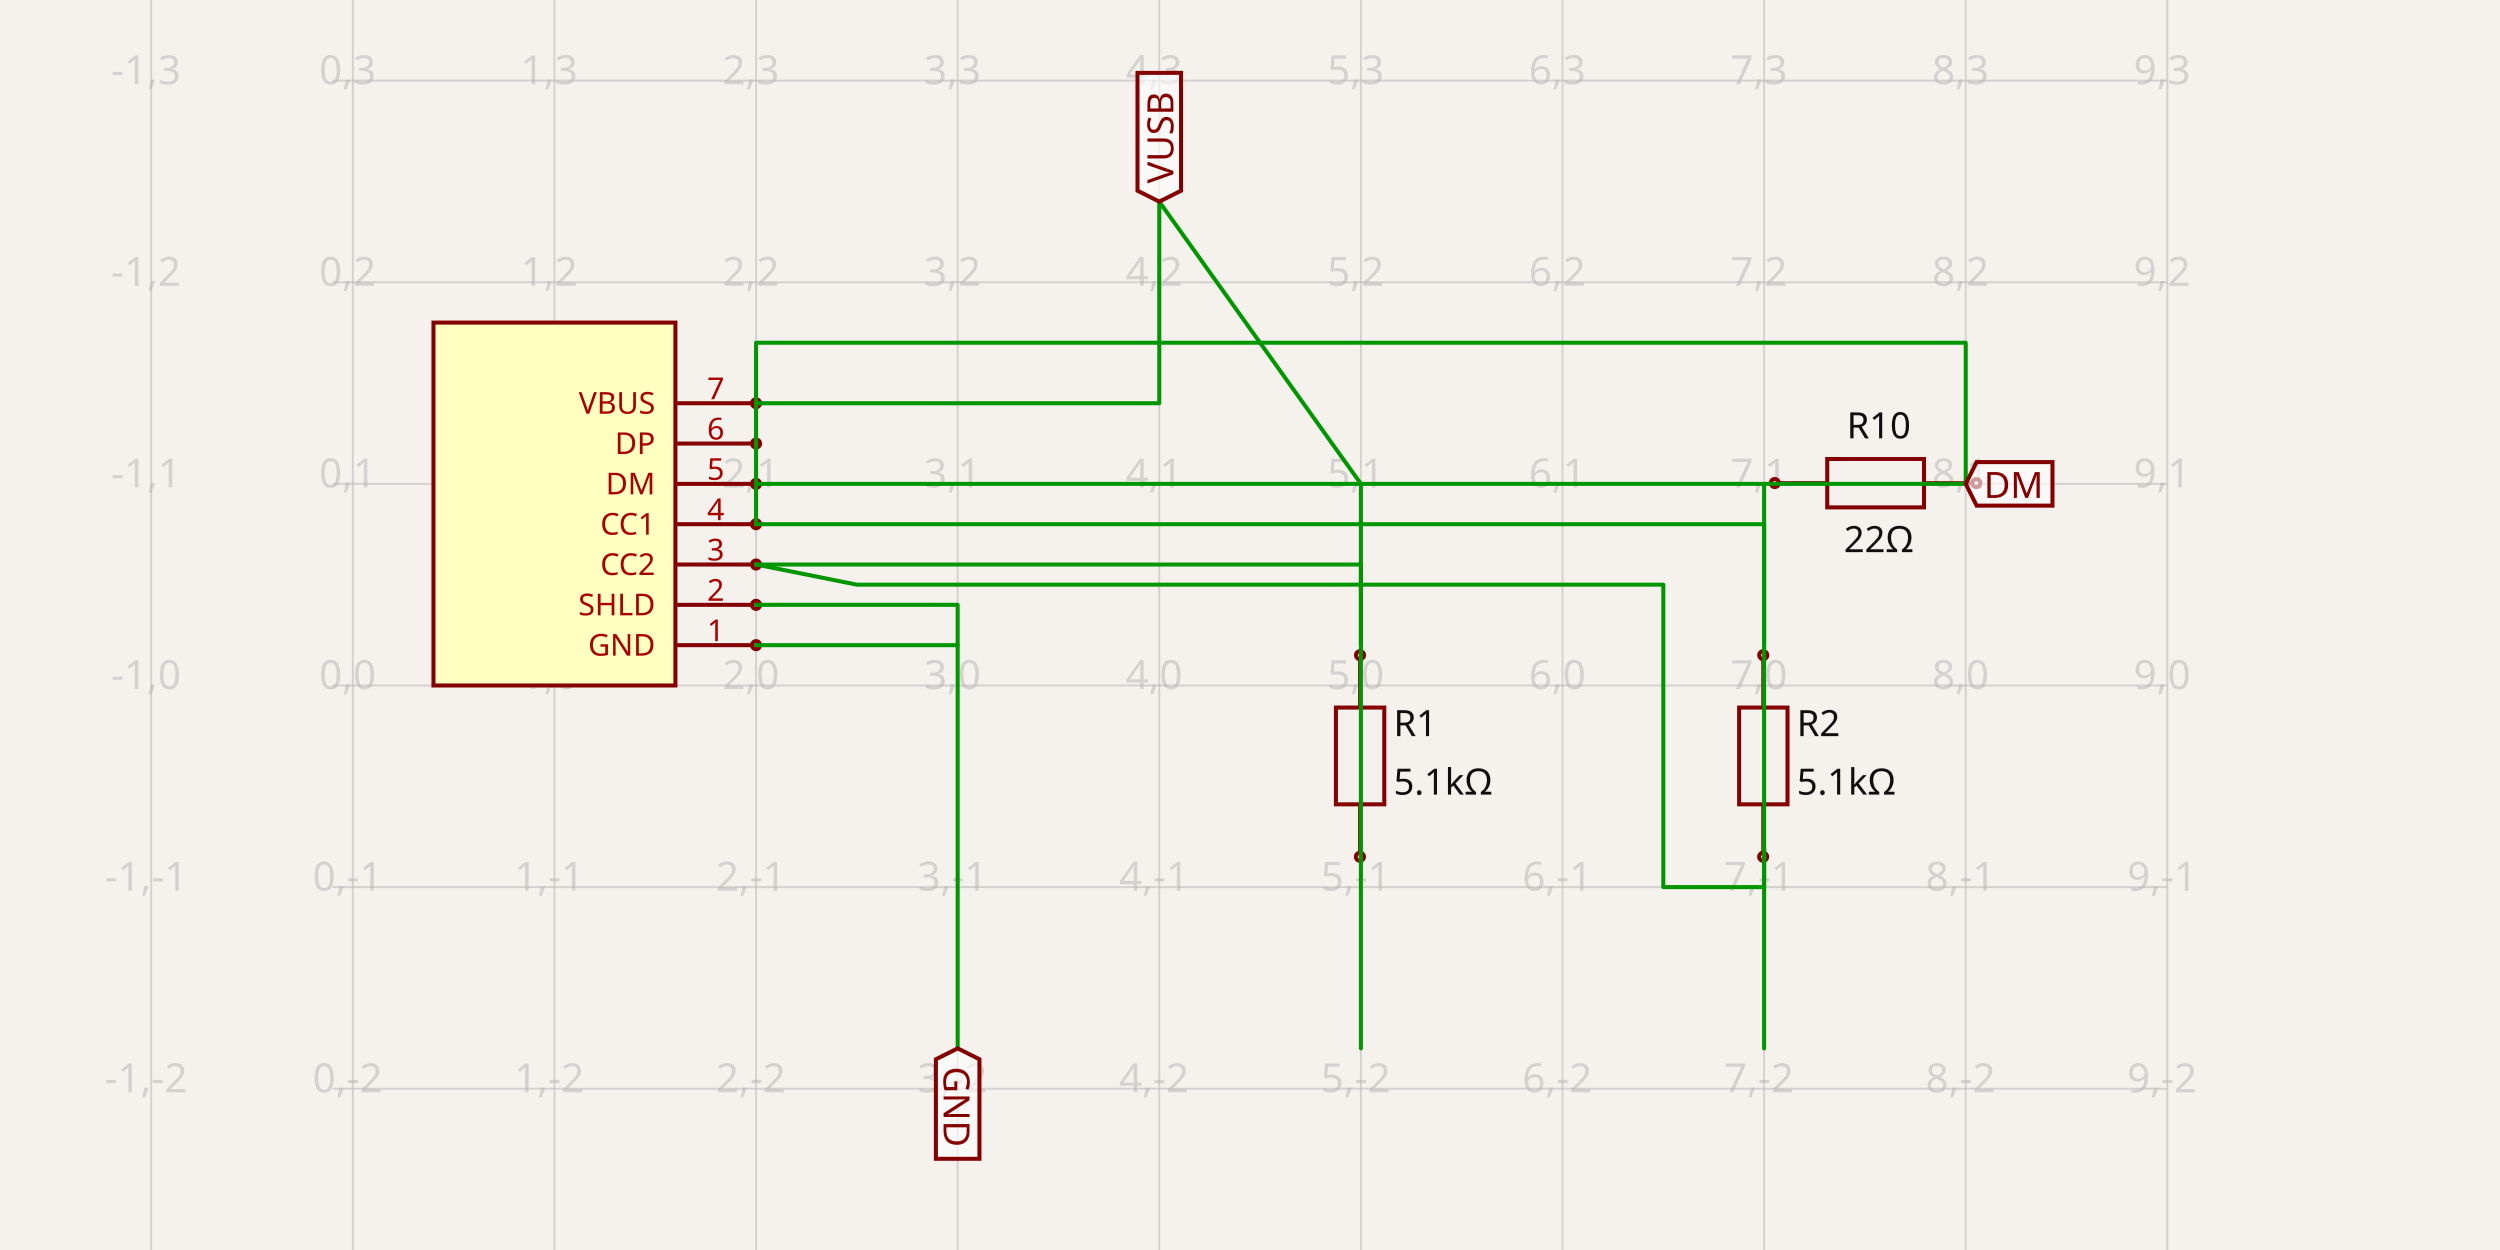
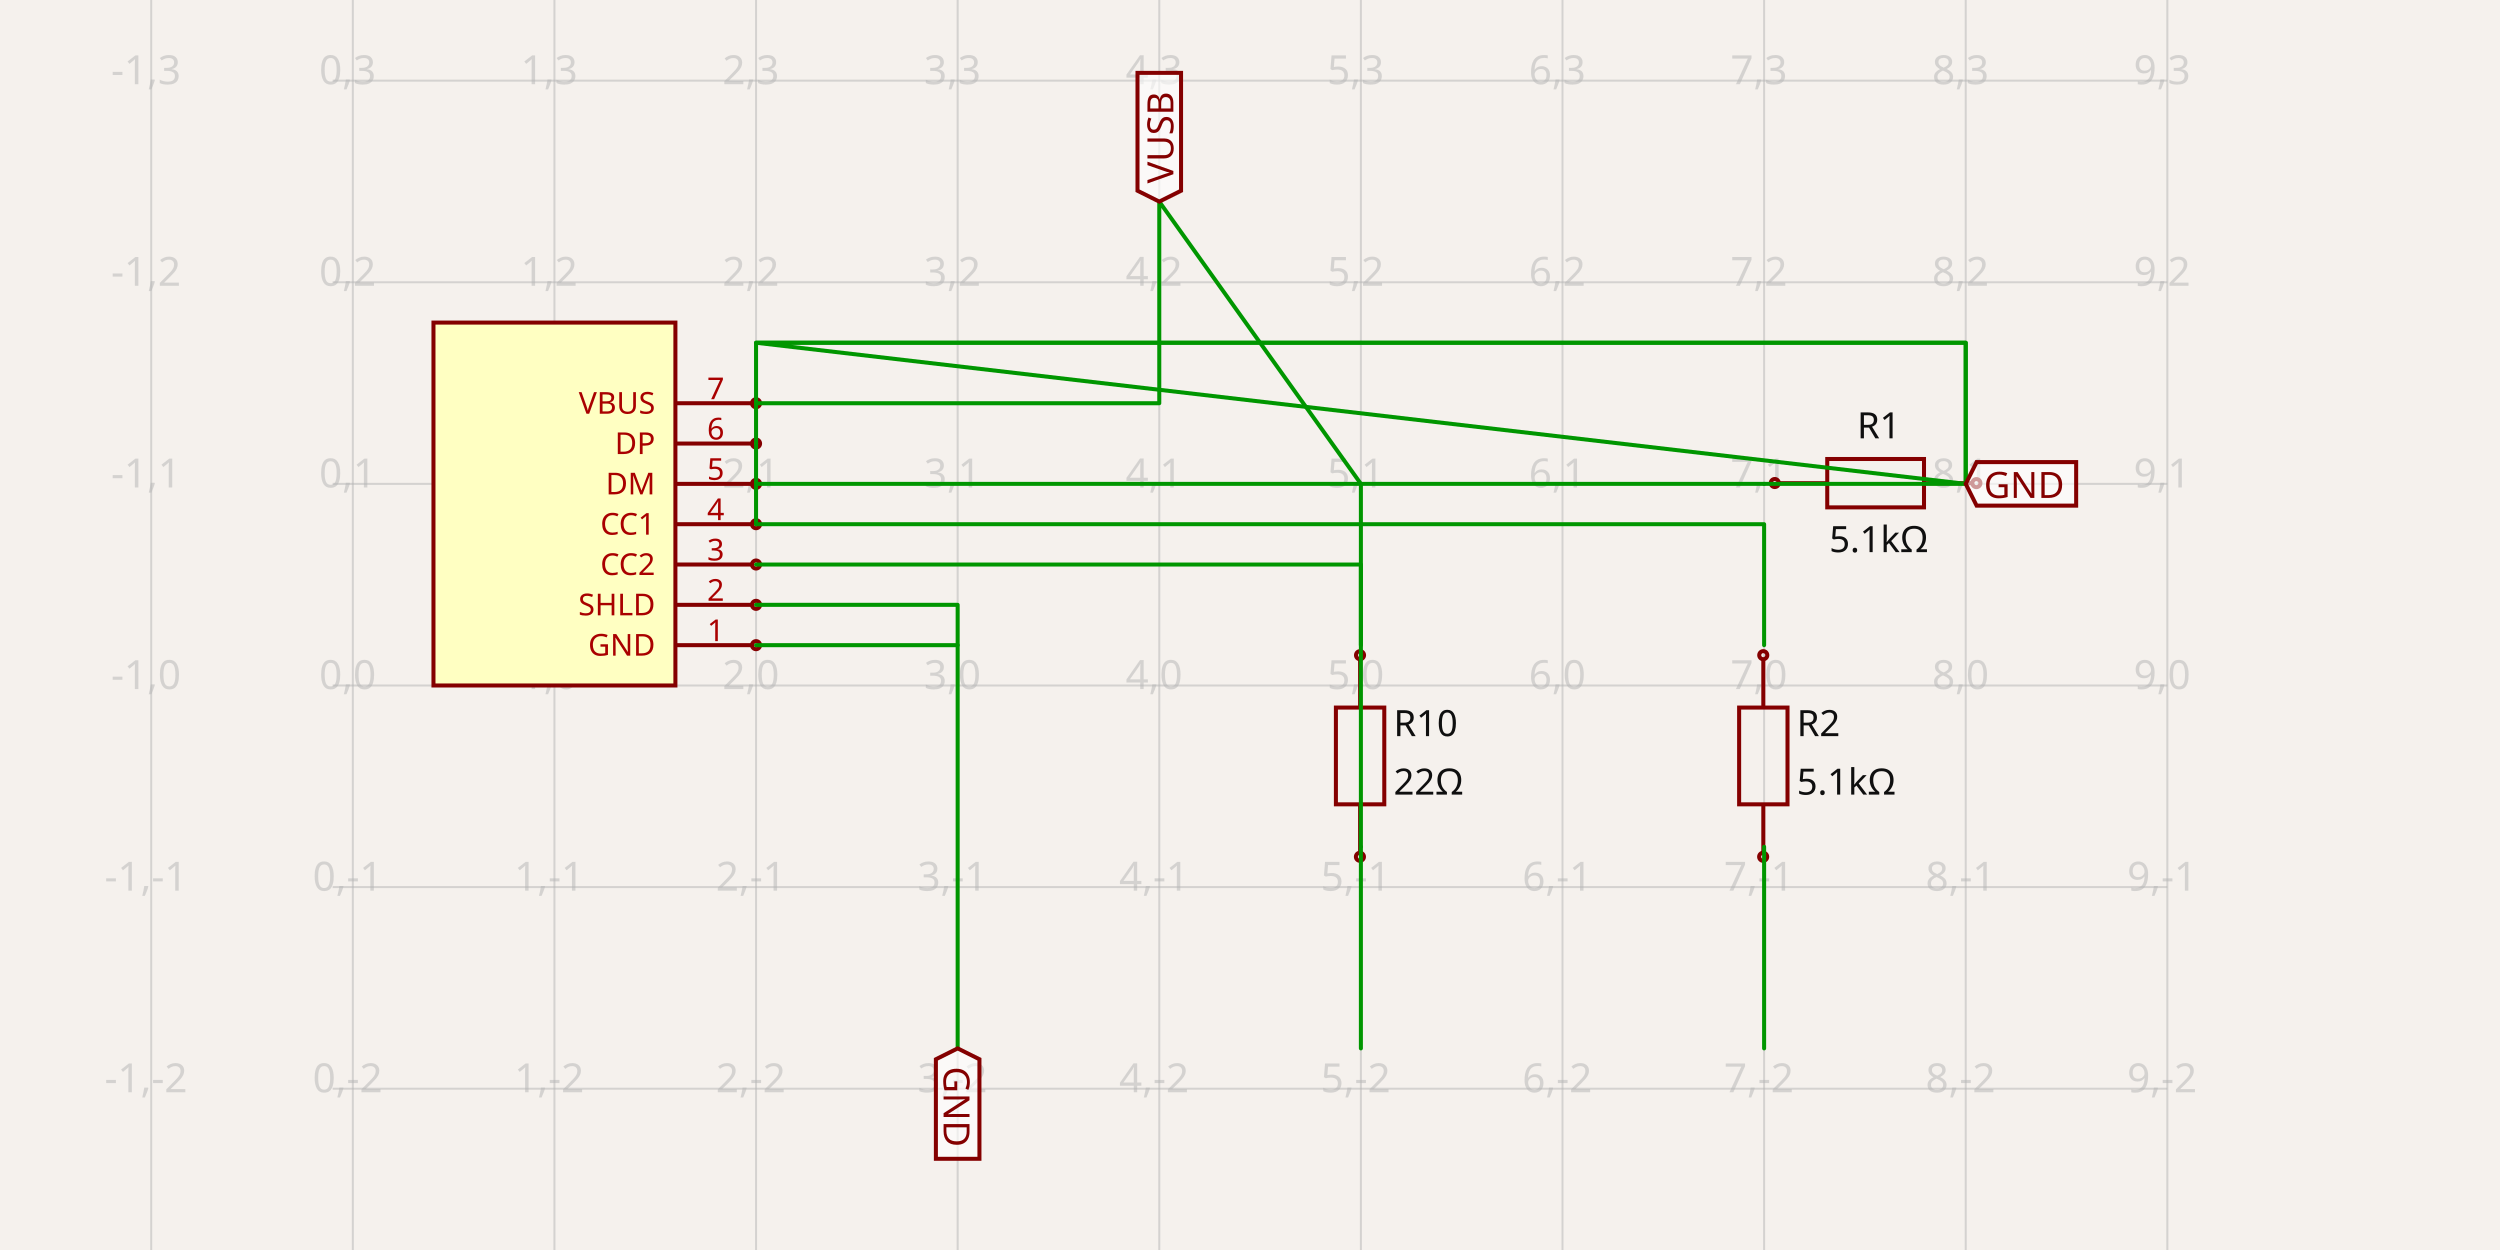
<svg xmlns="http://www.w3.org/2000/svg" width="1200" height="600" style="background-color: rgb(245, 241, 237)" data-real-to-screen-transform="matrix(96.7741935484,0,0,-96.7741935484,169.3548387097,329.0322580645)">
  <style>
              .boundary { fill: rgb(245, 241, 237); }
              .schematic-boundary { fill: none; stroke: #fff; }
              .component { fill: none; stroke: rgb(132, 0, 0); }
              .chip { fill: rgb(255, 255, 194); stroke: rgb(132, 0, 0); }
              .component-pin { fill: none; stroke: rgb(132, 0, 0); }
              .trace:hover {
                filter: invert(1);
              }
              .trace:hover .trace-crossing-outline {
                opacity: 0;
              }
              .text { font-family: sans-serif; fill: rgb(0, 150, 0); }
              .pin-number { fill: rgb(169, 0, 0); }
              .port-label { fill: rgb(0, 100, 100); }
              .component-name { fill: rgb(0, 100, 100); }
            </style>
  <rect class="boundary" x="0" y="0" width="1200" height="600" />
  <g class="grid">
    <line x1="72.581" y1="600" x2="72.581" y2="-6.002665031701326e-11" stroke="rgb(181, 181, 181)" stroke-width="0.968" stroke-opacity="0.5" />
    <line x1="169.355" y1="600" x2="169.355" y2="-6.002665031701326e-11" stroke="rgb(181, 181, 181)" stroke-width="0.968" stroke-opacity="0.5" />
    <line x1="266.129" y1="600" x2="266.129" y2="-6.002665031701326e-11" stroke="rgb(181, 181, 181)" stroke-width="0.968" stroke-opacity="0.5" />
    <line x1="362.903" y1="600" x2="362.903" y2="-6.002665031701326e-11" stroke="rgb(181, 181, 181)" stroke-width="0.968" stroke-opacity="0.5" />
    <line x1="459.677" y1="600" x2="459.677" y2="-6.002665031701326e-11" stroke="rgb(181, 181, 181)" stroke-width="0.968" stroke-opacity="0.5" />
    <line x1="556.452" y1="600" x2="556.452" y2="-6.002665031701326e-11" stroke="rgb(181, 181, 181)" stroke-width="0.968" stroke-opacity="0.5" />
    <line x1="653.226" y1="600" x2="653.226" y2="-6.002665031701326e-11" stroke="rgb(181, 181, 181)" stroke-width="0.968" stroke-opacity="0.5" />
    <line x1="750" y1="600" x2="750" y2="-6.002665031701326e-11" stroke="rgb(181, 181, 181)" stroke-width="0.968" stroke-opacity="0.5" />
    <line x1="846.774" y1="600" x2="846.774" y2="-6.002665031701326e-11" stroke="rgb(181, 181, 181)" stroke-width="0.968" stroke-opacity="0.5" />
    <line x1="943.548" y1="600" x2="943.548" y2="-6.002665031701326e-11" stroke="rgb(181, 181, 181)" stroke-width="0.968" stroke-opacity="0.5" />
    <line x1="1040.323" y1="600" x2="1040.323" y2="-6.002665031701326e-11" stroke="rgb(181, 181, 181)" stroke-width="0.968" stroke-opacity="0.5" />
    <line x1="159.677" y1="619.355" x2="1040.323" y2="619.355" stroke="rgb(181, 181, 181)" stroke-width="0.968" stroke-opacity="0.5" />
    <line x1="159.677" y1="522.581" x2="1040.323" y2="522.581" stroke="rgb(181, 181, 181)" stroke-width="0.968" stroke-opacity="0.5" />
    <line x1="159.677" y1="425.806" x2="1040.323" y2="425.806" stroke="rgb(181, 181, 181)" stroke-width="0.968" stroke-opacity="0.5" />
    <line x1="159.677" y1="329.032" x2="1040.323" y2="329.032" stroke="rgb(181, 181, 181)" stroke-width="0.968" stroke-opacity="0.5" />
    <line x1="159.677" y1="232.258" x2="1040.323" y2="232.258" stroke="rgb(181, 181, 181)" stroke-width="0.968" stroke-opacity="0.5" />
    <line x1="159.677" y1="135.484" x2="1040.323" y2="135.484" stroke="rgb(181, 181, 181)" stroke-width="0.968" stroke-opacity="0.5" />
    <line x1="159.677" y1="38.71" x2="1040.323" y2="38.71" stroke="rgb(181, 181, 181)" stroke-width="0.968" stroke-opacity="0.5" />
    <line x1="159.677" y1="-58.065" x2="1040.323" y2="-58.065" stroke="rgb(181, 181, 181)" stroke-width="0.968" stroke-opacity="0.5" />
    <text x="70.081" y="614.355" fill="rgb(181, 181, 181)" font-size="19.355" fill-opacity="0.5" text-anchor="middle" dominant-baseline="middle" font-family="sans-serif">-1,-3</text>
    <text x="70.081" y="517.581" fill="rgb(181, 181, 181)" font-size="19.355" fill-opacity="0.5" text-anchor="middle" dominant-baseline="middle" font-family="sans-serif">-1,-2</text>
    <text x="70.081" y="420.806" fill="rgb(181, 181, 181)" font-size="19.355" fill-opacity="0.5" text-anchor="middle" dominant-baseline="middle" font-family="sans-serif">-1,-1</text>
    <text x="70.081" y="324.032" fill="rgb(181, 181, 181)" font-size="19.355" fill-opacity="0.5" text-anchor="middle" dominant-baseline="middle" font-family="sans-serif">-1,0</text>
    <text x="70.081" y="227.258" fill="rgb(181, 181, 181)" font-size="19.355" fill-opacity="0.5" text-anchor="middle" dominant-baseline="middle" font-family="sans-serif">-1,1</text>
    <text x="70.081" y="130.484" fill="rgb(181, 181, 181)" font-size="19.355" fill-opacity="0.5" text-anchor="middle" dominant-baseline="middle" font-family="sans-serif">-1,2</text>
    <text x="70.081" y="33.71" fill="rgb(181, 181, 181)" font-size="19.355" fill-opacity="0.5" text-anchor="middle" dominant-baseline="middle" font-family="sans-serif">-1,3</text>
    <text x="70.081" y="-63.065" fill="rgb(181, 181, 181)" font-size="19.355" fill-opacity="0.5" text-anchor="middle" dominant-baseline="middle" font-family="sans-serif">-1,4</text>
    <text x="166.855" y="614.355" fill="rgb(181, 181, 181)" font-size="19.355" fill-opacity="0.5" text-anchor="middle" dominant-baseline="middle" font-family="sans-serif">0,-3</text>
    <text x="166.855" y="517.581" fill="rgb(181, 181, 181)" font-size="19.355" fill-opacity="0.5" text-anchor="middle" dominant-baseline="middle" font-family="sans-serif">0,-2</text>
    <text x="166.855" y="420.806" fill="rgb(181, 181, 181)" font-size="19.355" fill-opacity="0.5" text-anchor="middle" dominant-baseline="middle" font-family="sans-serif">0,-1</text>
    <text x="166.855" y="324.032" fill="rgb(181, 181, 181)" font-size="19.355" fill-opacity="0.5" text-anchor="middle" dominant-baseline="middle" font-family="sans-serif">0,0</text>
    <text x="166.855" y="227.258" fill="rgb(181, 181, 181)" font-size="19.355" fill-opacity="0.5" text-anchor="middle" dominant-baseline="middle" font-family="sans-serif">0,1</text>
    <text x="166.855" y="130.484" fill="rgb(181, 181, 181)" font-size="19.355" fill-opacity="0.5" text-anchor="middle" dominant-baseline="middle" font-family="sans-serif">0,2</text>
    <text x="166.855" y="33.71" fill="rgb(181, 181, 181)" font-size="19.355" fill-opacity="0.5" text-anchor="middle" dominant-baseline="middle" font-family="sans-serif">0,3</text>
    <text x="166.855" y="-63.065" fill="rgb(181, 181, 181)" font-size="19.355" fill-opacity="0.5" text-anchor="middle" dominant-baseline="middle" font-family="sans-serif">0,4</text>
    <text x="263.629" y="614.355" fill="rgb(181, 181, 181)" font-size="19.355" fill-opacity="0.5" text-anchor="middle" dominant-baseline="middle" font-family="sans-serif">1,-3</text>
    <text x="263.629" y="517.581" fill="rgb(181, 181, 181)" font-size="19.355" fill-opacity="0.5" text-anchor="middle" dominant-baseline="middle" font-family="sans-serif">1,-2</text>
    <text x="263.629" y="420.806" fill="rgb(181, 181, 181)" font-size="19.355" fill-opacity="0.5" text-anchor="middle" dominant-baseline="middle" font-family="sans-serif">1,-1</text>
    <text x="263.629" y="324.032" fill="rgb(181, 181, 181)" font-size="19.355" fill-opacity="0.5" text-anchor="middle" dominant-baseline="middle" font-family="sans-serif">1,0</text>
    <text x="263.629" y="227.258" fill="rgb(181, 181, 181)" font-size="19.355" fill-opacity="0.5" text-anchor="middle" dominant-baseline="middle" font-family="sans-serif">1,1</text>
    <text x="263.629" y="130.484" fill="rgb(181, 181, 181)" font-size="19.355" fill-opacity="0.5" text-anchor="middle" dominant-baseline="middle" font-family="sans-serif">1,2</text>
    <text x="263.629" y="33.71" fill="rgb(181, 181, 181)" font-size="19.355" fill-opacity="0.5" text-anchor="middle" dominant-baseline="middle" font-family="sans-serif">1,3</text>
    <text x="263.629" y="-63.065" fill="rgb(181, 181, 181)" font-size="19.355" fill-opacity="0.5" text-anchor="middle" dominant-baseline="middle" font-family="sans-serif">1,4</text>
    <text x="360.403" y="614.355" fill="rgb(181, 181, 181)" font-size="19.355" fill-opacity="0.5" text-anchor="middle" dominant-baseline="middle" font-family="sans-serif">2,-3</text>
    <text x="360.403" y="517.581" fill="rgb(181, 181, 181)" font-size="19.355" fill-opacity="0.5" text-anchor="middle" dominant-baseline="middle" font-family="sans-serif">2,-2</text>
    <text x="360.403" y="420.806" fill="rgb(181, 181, 181)" font-size="19.355" fill-opacity="0.5" text-anchor="middle" dominant-baseline="middle" font-family="sans-serif">2,-1</text>
    <text x="360.403" y="324.032" fill="rgb(181, 181, 181)" font-size="19.355" fill-opacity="0.5" text-anchor="middle" dominant-baseline="middle" font-family="sans-serif">2,0</text>
    <text x="360.403" y="227.258" fill="rgb(181, 181, 181)" font-size="19.355" fill-opacity="0.5" text-anchor="middle" dominant-baseline="middle" font-family="sans-serif">2,1</text>
    <text x="360.403" y="130.484" fill="rgb(181, 181, 181)" font-size="19.355" fill-opacity="0.5" text-anchor="middle" dominant-baseline="middle" font-family="sans-serif">2,2</text>
    <text x="360.403" y="33.71" fill="rgb(181, 181, 181)" font-size="19.355" fill-opacity="0.5" text-anchor="middle" dominant-baseline="middle" font-family="sans-serif">2,3</text>
    <text x="360.403" y="-63.065" fill="rgb(181, 181, 181)" font-size="19.355" fill-opacity="0.5" text-anchor="middle" dominant-baseline="middle" font-family="sans-serif">2,4</text>
    <text x="457.177" y="614.355" fill="rgb(181, 181, 181)" font-size="19.355" fill-opacity="0.5" text-anchor="middle" dominant-baseline="middle" font-family="sans-serif">3,-3</text>
    <text x="457.177" y="517.581" fill="rgb(181, 181, 181)" font-size="19.355" fill-opacity="0.5" text-anchor="middle" dominant-baseline="middle" font-family="sans-serif">3,-2</text>
    <text x="457.177" y="420.806" fill="rgb(181, 181, 181)" font-size="19.355" fill-opacity="0.5" text-anchor="middle" dominant-baseline="middle" font-family="sans-serif">3,-1</text>
    <text x="457.177" y="324.032" fill="rgb(181, 181, 181)" font-size="19.355" fill-opacity="0.5" text-anchor="middle" dominant-baseline="middle" font-family="sans-serif">3,0</text>
    <text x="457.177" y="227.258" fill="rgb(181, 181, 181)" font-size="19.355" fill-opacity="0.5" text-anchor="middle" dominant-baseline="middle" font-family="sans-serif">3,1</text>
    <text x="457.177" y="130.484" fill="rgb(181, 181, 181)" font-size="19.355" fill-opacity="0.5" text-anchor="middle" dominant-baseline="middle" font-family="sans-serif">3,2</text>
    <text x="457.177" y="33.71" fill="rgb(181, 181, 181)" font-size="19.355" fill-opacity="0.5" text-anchor="middle" dominant-baseline="middle" font-family="sans-serif">3,3</text>
    <text x="457.177" y="-63.065" fill="rgb(181, 181, 181)" font-size="19.355" fill-opacity="0.5" text-anchor="middle" dominant-baseline="middle" font-family="sans-serif">3,4</text>
    <text x="553.952" y="614.355" fill="rgb(181, 181, 181)" font-size="19.355" fill-opacity="0.5" text-anchor="middle" dominant-baseline="middle" font-family="sans-serif">4,-3</text>
    <text x="553.952" y="517.581" fill="rgb(181, 181, 181)" font-size="19.355" fill-opacity="0.5" text-anchor="middle" dominant-baseline="middle" font-family="sans-serif">4,-2</text>
    <text x="553.952" y="420.806" fill="rgb(181, 181, 181)" font-size="19.355" fill-opacity="0.5" text-anchor="middle" dominant-baseline="middle" font-family="sans-serif">4,-1</text>
    <text x="553.952" y="324.032" fill="rgb(181, 181, 181)" font-size="19.355" fill-opacity="0.5" text-anchor="middle" dominant-baseline="middle" font-family="sans-serif">4,0</text>
    <text x="553.952" y="227.258" fill="rgb(181, 181, 181)" font-size="19.355" fill-opacity="0.5" text-anchor="middle" dominant-baseline="middle" font-family="sans-serif">4,1</text>
    <text x="553.952" y="130.484" fill="rgb(181, 181, 181)" font-size="19.355" fill-opacity="0.5" text-anchor="middle" dominant-baseline="middle" font-family="sans-serif">4,2</text>
    <text x="553.952" y="33.71" fill="rgb(181, 181, 181)" font-size="19.355" fill-opacity="0.5" text-anchor="middle" dominant-baseline="middle" font-family="sans-serif">4,3</text>
    <text x="553.952" y="-63.065" fill="rgb(181, 181, 181)" font-size="19.355" fill-opacity="0.5" text-anchor="middle" dominant-baseline="middle" font-family="sans-serif">4,4</text>
    <text x="650.726" y="614.355" fill="rgb(181, 181, 181)" font-size="19.355" fill-opacity="0.5" text-anchor="middle" dominant-baseline="middle" font-family="sans-serif">5,-3</text>
    <text x="650.726" y="517.581" fill="rgb(181, 181, 181)" font-size="19.355" fill-opacity="0.5" text-anchor="middle" dominant-baseline="middle" font-family="sans-serif">5,-2</text>
    <text x="650.726" y="420.806" fill="rgb(181, 181, 181)" font-size="19.355" fill-opacity="0.5" text-anchor="middle" dominant-baseline="middle" font-family="sans-serif">5,-1</text>
    <text x="650.726" y="324.032" fill="rgb(181, 181, 181)" font-size="19.355" fill-opacity="0.5" text-anchor="middle" dominant-baseline="middle" font-family="sans-serif">5,0</text>
    <text x="650.726" y="227.258" fill="rgb(181, 181, 181)" font-size="19.355" fill-opacity="0.5" text-anchor="middle" dominant-baseline="middle" font-family="sans-serif">5,1</text>
    <text x="650.726" y="130.484" fill="rgb(181, 181, 181)" font-size="19.355" fill-opacity="0.5" text-anchor="middle" dominant-baseline="middle" font-family="sans-serif">5,2</text>
    <text x="650.726" y="33.71" fill="rgb(181, 181, 181)" font-size="19.355" fill-opacity="0.5" text-anchor="middle" dominant-baseline="middle" font-family="sans-serif">5,3</text>
    <text x="650.726" y="-63.065" fill="rgb(181, 181, 181)" font-size="19.355" fill-opacity="0.5" text-anchor="middle" dominant-baseline="middle" font-family="sans-serif">5,4</text>
    <text x="747.5" y="614.355" fill="rgb(181, 181, 181)" font-size="19.355" fill-opacity="0.5" text-anchor="middle" dominant-baseline="middle" font-family="sans-serif">6,-3</text>
    <text x="747.5" y="517.581" fill="rgb(181, 181, 181)" font-size="19.355" fill-opacity="0.5" text-anchor="middle" dominant-baseline="middle" font-family="sans-serif">6,-2</text>
    <text x="747.5" y="420.806" fill="rgb(181, 181, 181)" font-size="19.355" fill-opacity="0.5" text-anchor="middle" dominant-baseline="middle" font-family="sans-serif">6,-1</text>
    <text x="747.5" y="324.032" fill="rgb(181, 181, 181)" font-size="19.355" fill-opacity="0.5" text-anchor="middle" dominant-baseline="middle" font-family="sans-serif">6,0</text>
    <text x="747.5" y="227.258" fill="rgb(181, 181, 181)" font-size="19.355" fill-opacity="0.5" text-anchor="middle" dominant-baseline="middle" font-family="sans-serif">6,1</text>
    <text x="747.5" y="130.484" fill="rgb(181, 181, 181)" font-size="19.355" fill-opacity="0.5" text-anchor="middle" dominant-baseline="middle" font-family="sans-serif">6,2</text>
    <text x="747.5" y="33.71" fill="rgb(181, 181, 181)" font-size="19.355" fill-opacity="0.5" text-anchor="middle" dominant-baseline="middle" font-family="sans-serif">6,3</text>
    <text x="747.5" y="-63.065" fill="rgb(181, 181, 181)" font-size="19.355" fill-opacity="0.5" text-anchor="middle" dominant-baseline="middle" font-family="sans-serif">6,4</text>
    <text x="844.274" y="614.355" fill="rgb(181, 181, 181)" font-size="19.355" fill-opacity="0.5" text-anchor="middle" dominant-baseline="middle" font-family="sans-serif">7,-3</text>
    <text x="844.274" y="517.581" fill="rgb(181, 181, 181)" font-size="19.355" fill-opacity="0.5" text-anchor="middle" dominant-baseline="middle" font-family="sans-serif">7,-2</text>
    <text x="844.274" y="420.806" fill="rgb(181, 181, 181)" font-size="19.355" fill-opacity="0.5" text-anchor="middle" dominant-baseline="middle" font-family="sans-serif">7,-1</text>
    <text x="844.274" y="324.032" fill="rgb(181, 181, 181)" font-size="19.355" fill-opacity="0.5" text-anchor="middle" dominant-baseline="middle" font-family="sans-serif">7,0</text>
    <text x="844.274" y="227.258" fill="rgb(181, 181, 181)" font-size="19.355" fill-opacity="0.5" text-anchor="middle" dominant-baseline="middle" font-family="sans-serif">7,1</text>
    <text x="844.274" y="130.484" fill="rgb(181, 181, 181)" font-size="19.355" fill-opacity="0.5" text-anchor="middle" dominant-baseline="middle" font-family="sans-serif">7,2</text>
    <text x="844.274" y="33.71" fill="rgb(181, 181, 181)" font-size="19.355" fill-opacity="0.5" text-anchor="middle" dominant-baseline="middle" font-family="sans-serif">7,3</text>
    <text x="844.274" y="-63.065" fill="rgb(181, 181, 181)" font-size="19.355" fill-opacity="0.5" text-anchor="middle" dominant-baseline="middle" font-family="sans-serif">7,4</text>
    <text x="941.048" y="614.355" fill="rgb(181, 181, 181)" font-size="19.355" fill-opacity="0.5" text-anchor="middle" dominant-baseline="middle" font-family="sans-serif">8,-3</text>
    <text x="941.048" y="517.581" fill="rgb(181, 181, 181)" font-size="19.355" fill-opacity="0.5" text-anchor="middle" dominant-baseline="middle" font-family="sans-serif">8,-2</text>
    <text x="941.048" y="420.806" fill="rgb(181, 181, 181)" font-size="19.355" fill-opacity="0.5" text-anchor="middle" dominant-baseline="middle" font-family="sans-serif">8,-1</text>
    <text x="941.048" y="324.032" fill="rgb(181, 181, 181)" font-size="19.355" fill-opacity="0.5" text-anchor="middle" dominant-baseline="middle" font-family="sans-serif">8,0</text>
    <text x="941.048" y="227.258" fill="rgb(181, 181, 181)" font-size="19.355" fill-opacity="0.5" text-anchor="middle" dominant-baseline="middle" font-family="sans-serif">8,1</text>
    <text x="941.048" y="130.484" fill="rgb(181, 181, 181)" font-size="19.355" fill-opacity="0.5" text-anchor="middle" dominant-baseline="middle" font-family="sans-serif">8,2</text>
    <text x="941.048" y="33.71" fill="rgb(181, 181, 181)" font-size="19.355" fill-opacity="0.5" text-anchor="middle" dominant-baseline="middle" font-family="sans-serif">8,3</text>
    <text x="941.048" y="-63.065" fill="rgb(181, 181, 181)" font-size="19.355" fill-opacity="0.5" text-anchor="middle" dominant-baseline="middle" font-family="sans-serif">8,4</text>
    <text x="1037.823" y="614.355" fill="rgb(181, 181, 181)" font-size="19.355" fill-opacity="0.5" text-anchor="middle" dominant-baseline="middle" font-family="sans-serif">9,-3</text>
    <text x="1037.823" y="517.581" fill="rgb(181, 181, 181)" font-size="19.355" fill-opacity="0.5" text-anchor="middle" dominant-baseline="middle" font-family="sans-serif">9,-2</text>
    <text x="1037.823" y="420.806" fill="rgb(181, 181, 181)" font-size="19.355" fill-opacity="0.5" text-anchor="middle" dominant-baseline="middle" font-family="sans-serif">9,-1</text>
    <text x="1037.823" y="324.032" fill="rgb(181, 181, 181)" font-size="19.355" fill-opacity="0.5" text-anchor="middle" dominant-baseline="middle" font-family="sans-serif">9,0</text>
    <text x="1037.823" y="227.258" fill="rgb(181, 181, 181)" font-size="19.355" fill-opacity="0.5" text-anchor="middle" dominant-baseline="middle" font-family="sans-serif">9,1</text>
    <text x="1037.823" y="130.484" fill="rgb(181, 181, 181)" font-size="19.355" fill-opacity="0.5" text-anchor="middle" dominant-baseline="middle" font-family="sans-serif">9,2</text>
    <text x="1037.823" y="33.71" fill="rgb(181, 181, 181)" font-size="19.355" fill-opacity="0.5" text-anchor="middle" dominant-baseline="middle" font-family="sans-serif">9,3</text>
    <text x="1037.823" y="-63.065" fill="rgb(181, 181, 181)" font-size="19.355" fill-opacity="0.5" text-anchor="middle" dominant-baseline="middle" font-family="sans-serif">9,4</text>
  </g>
  <g data-circuit-json-type="schematic_component" data-schematic-component-id="schematic_component_0">
    <rect class="component chip" x="208.065" y="154.839" width="116.129" height="174.194" stroke-width="1.935px" fill="rgb(255, 255, 194)" stroke="rgb(132, 0, 0)" />
    <rect class="component-overlay" x="208.065" y="154.839" width="116.129" height="174.194" fill="transparent" />
    <line class="component-pin" x1="360.968" y1="193.548" x2="324.194" y2="193.548" stroke-width="1.935px" />
    <circle class="component-pin" cx="362.903" cy="193.548" r="1.935" stroke-width="1.935px" />
    <text class="pin-number" x="343.548" y="191.613" style="font-family: sans-serif;" fill="rgb(169, 0, 0)" text-anchor="middle" dominant-baseline="auto" font-size="14.516px" transform="">7</text>
    <text class="pin-number" x="314.516" y="193.548" style="font-family: sans-serif;" fill="rgb(169, 0, 0)" text-anchor="end" dominant-baseline="middle" font-size="14.516px" transform="">VBUS</text>
    <line class="component-pin" x1="360.968" y1="212.903" x2="324.194" y2="212.903" stroke-width="1.935px" />
    <circle class="component-pin" cx="362.903" cy="212.903" r="1.935" stroke-width="1.935px" />
    <text class="pin-number" x="343.548" y="210.968" style="font-family: sans-serif;" fill="rgb(169, 0, 0)" text-anchor="middle" dominant-baseline="auto" font-size="14.516px" transform="">6</text>
    <text class="pin-number" x="314.516" y="212.903" style="font-family: sans-serif;" fill="rgb(169, 0, 0)" text-anchor="end" dominant-baseline="middle" font-size="14.516px" transform="">DP</text>
    <line class="component-pin" x1="360.968" y1="232.258" x2="324.194" y2="232.258" stroke-width="1.935px" />
    <circle class="component-pin" cx="362.903" cy="232.258" r="1.935" stroke-width="1.935px" />
    <text class="pin-number" x="343.548" y="230.323" style="font-family: sans-serif;" fill="rgb(169, 0, 0)" text-anchor="middle" dominant-baseline="auto" font-size="14.516px" transform="">5</text>
    <text class="pin-number" x="314.516" y="232.258" style="font-family: sans-serif;" fill="rgb(169, 0, 0)" text-anchor="end" dominant-baseline="middle" font-size="14.516px" transform="">DM</text>
    <line class="component-pin" x1="360.968" y1="251.613" x2="324.194" y2="251.613" stroke-width="1.935px" />
    <circle class="component-pin" cx="362.903" cy="251.613" r="1.935" stroke-width="1.935px" />
    <text class="pin-number" x="343.548" y="249.677" style="font-family: sans-serif;" fill="rgb(169, 0, 0)" text-anchor="middle" dominant-baseline="auto" font-size="14.516px" transform="">4</text>
    <text class="pin-number" x="314.516" y="251.613" style="font-family: sans-serif;" fill="rgb(169, 0, 0)" text-anchor="end" dominant-baseline="middle" font-size="14.516px" transform="">CC1</text>
    <line class="component-pin" x1="360.968" y1="270.968" x2="324.194" y2="270.968" stroke-width="1.935px" />
    <circle class="component-pin" cx="362.903" cy="270.968" r="1.935" stroke-width="1.935px" />
    <text class="pin-number" x="343.548" y="269.032" style="font-family: sans-serif;" fill="rgb(169, 0, 0)" text-anchor="middle" dominant-baseline="auto" font-size="14.516px" transform="">3</text>
    <text class="pin-number" x="314.516" y="270.968" style="font-family: sans-serif;" fill="rgb(169, 0, 0)" text-anchor="end" dominant-baseline="middle" font-size="14.516px" transform="">CC2</text>
    <line class="component-pin" x1="360.968" y1="290.323" x2="324.194" y2="290.323" stroke-width="1.935px" />
    <circle class="component-pin" cx="362.903" cy="290.323" r="1.935" stroke-width="1.935px" />
    <text class="pin-number" x="343.548" y="288.387" style="font-family: sans-serif;" fill="rgb(169, 0, 0)" text-anchor="middle" dominant-baseline="auto" font-size="14.516px" transform="">2</text>
    <text class="pin-number" x="314.516" y="290.323" style="font-family: sans-serif;" fill="rgb(169, 0, 0)" text-anchor="end" dominant-baseline="middle" font-size="14.516px" transform="">SHLD</text>
    <line class="component-pin" x1="360.968" y1="309.677" x2="324.194" y2="309.677" stroke-width="1.935px" />
    <circle class="component-pin" cx="362.903" cy="309.677" r="1.935" stroke-width="1.935px" />
    <text class="pin-number" x="343.548" y="307.742" style="font-family: sans-serif;" fill="rgb(169, 0, 0)" text-anchor="middle" dominant-baseline="auto" font-size="14.516px" transform="">1</text>
    <text class="pin-number" x="314.516" y="309.677" style="font-family: sans-serif;" fill="rgb(169, 0, 0)" text-anchor="end" dominant-baseline="middle" font-size="14.516px" transform="">GND</text>
  </g>
  <g data-circuit-json-type="schematic_component" data-schematic-component-id="schematic_component_1">
+     <rect class="component-overlay" x="641.233" y="316.409" width="23.223" height="92.891" fill="transparent" />
+     <path d="M 652.845 316.409 L 652.845 339.632" stroke="rgb(132, 0, 0)" fill="none" stroke-width="1.935px" />
+     <path d="M 652.845 386.077 L 652.845 409.3" stroke="rgb(132, 0, 0)" fill="none" stroke-width="1.935px" />
+     <path d="M 664.456 362.854 L 664.456 386.077 L 641.233 386.077 L 641.233 339.632 L 664.456 339.632 L 664.456 362.854" stroke="rgb(132, 0, 0)" fill="none" stroke-width="1.935px" />
+     <text x="668.932" y="347.291" fill="rgb(15, 15, 15)" font-family="sans-serif" text-anchor="start" dominant-baseline="middle" font-size="17.419px">R10</text>
+     <text x="668.932" y="375.378" fill="rgb(15, 15, 15)" font-family="sans-serif" text-anchor="start" dominant-baseline="middle" font-size="17.419px">22Ω</text>
+     <circle cx="652.813" cy="314.483" r="1.935px" stroke-width="1.935px" fill="none" stroke="rgb(132, 0, 0)" />
+     <circle cx="652.765" cy="411.258" r="1.935px" stroke-width="1.935px" fill="none" stroke="rgb(132, 0, 0)" />
+   </g>
+   <g data-circuit-json-type="schematic_component" data-schematic-component-id="schematic_component_2">
    <rect class="component-overlay" x="853.853" y="220.318" width="92.891" height="23.223" fill="transparent" />
    <path d="M 946.744 231.93 L 923.521 231.93" stroke="rgb(132, 0, 0)" fill="none" stroke-width="1.935px" />
    <path d="M 877.076 231.93 L 853.853 231.93" stroke="rgb(132, 0, 0)" fill="none" stroke-width="1.935px" />
    <path d="M 900.299 243.541 L 877.076 243.541 L 877.076 220.318 L 923.521 220.318 L 923.521 243.541 L 900.299 243.541" stroke="rgb(132, 0, 0)" fill="none" stroke-width="1.935px" />
-     <text x="901.818" y="210.396" fill="rgb(15, 15, 15)" font-family="sans-serif" text-anchor="middle" dominant-baseline="auto" font-size="17.419px">R10</text>
-     <text x="901.818" y="251.504" fill="rgb(15, 15, 15)" font-family="sans-serif" text-anchor="middle" dominant-baseline="hanging" font-size="17.419px">22Ω</text>
+     <text x="901.818" y="210.396" fill="rgb(15, 15, 15)" font-family="sans-serif" text-anchor="middle" dominant-baseline="auto" font-size="17.419px">R1</text>
+     <text x="901.818" y="251.504" fill="rgb(15, 15, 15)" font-family="sans-serif" text-anchor="middle" dominant-baseline="hanging" font-size="17.419px">5.1kΩ</text>
    <circle cx="948.67" cy="231.899" r="1.935px" stroke-width="1.935px" fill="none" stroke="rgb(132, 0, 0)" />
    <circle cx="851.895" cy="231.851" r="1.935px" stroke-width="1.935px" fill="none" stroke="rgb(132, 0, 0)" />
-   </g>
-   <g data-circuit-json-type="schematic_component" data-schematic-component-id="schematic_component_2">
-     <rect class="component-overlay" x="641.233" y="316.409" width="23.223" height="92.891" fill="transparent" />
-     <path d="M 652.845 316.409 L 652.845 339.632" stroke="rgb(132, 0, 0)" fill="none" stroke-width="1.935px" />
-     <path d="M 652.845 386.077 L 652.845 409.3" stroke="rgb(132, 0, 0)" fill="none" stroke-width="1.935px" />
-     <path d="M 664.456 362.854 L 664.456 386.077 L 641.233 386.077 L 641.233 339.632 L 664.456 339.632 L 664.456 362.854" stroke="rgb(132, 0, 0)" fill="none" stroke-width="1.935px" />
-     <text x="668.932" y="347.291" fill="rgb(15, 15, 15)" font-family="sans-serif" text-anchor="start" dominant-baseline="middle" font-size="17.419px">R1</text>
-     <text x="668.932" y="375.378" fill="rgb(15, 15, 15)" font-family="sans-serif" text-anchor="start" dominant-baseline="middle" font-size="17.419px">5.1kΩ</text>
-     <circle cx="652.813" cy="314.483" r="1.935px" stroke-width="1.935px" fill="none" stroke="rgb(132, 0, 0)" />
-     <circle cx="652.765" cy="411.258" r="1.935px" stroke-width="1.935px" fill="none" stroke="rgb(132, 0, 0)" />
  </g>
  <g data-circuit-json-type="schematic_component" data-schematic-component-id="schematic_component_3">
    <rect class="component-overlay" x="834.782" y="316.409" width="23.223" height="92.891" fill="transparent" />
    <path d="M 846.393 316.409 L 846.393 339.632" stroke="rgb(132, 0, 0)" fill="none" stroke-width="1.935px" />
    <path d="M 846.393 386.077 L 846.393 409.3" stroke="rgb(132, 0, 0)" fill="none" stroke-width="1.935px" />
    <path d="M 858.004 362.854 L 858.004 386.077 L 834.782 386.077 L 834.782 339.632 L 858.004 339.632 L 858.004 362.854" stroke="rgb(132, 0, 0)" fill="none" stroke-width="1.935px" />
    <text x="862.481" y="347.291" fill="rgb(15, 15, 15)" font-family="sans-serif" text-anchor="start" dominant-baseline="middle" font-size="17.419px">R2</text>
    <text x="862.481" y="375.378" fill="rgb(15, 15, 15)" font-family="sans-serif" text-anchor="start" dominant-baseline="middle" font-size="17.419px">5.1kΩ</text>
    <circle cx="846.362" cy="314.483" r="1.935px" stroke-width="1.935px" fill="none" stroke="rgb(132, 0, 0)" />
    <circle cx="846.314" cy="411.258" r="1.935px" stroke-width="1.935px" fill="none" stroke="rgb(132, 0, 0)" />
  </g>
  <g class="trace" data-circuit-json-type="schematic_trace" data-schematic-trace-id="sch_trace_PATH1">
    <path d="M 362.903 193.548 L 556.452 193.548 L 556.452 96.774 L 653.226 232.258 L 653.226 406.452" class="trace-invisible-hover-outline" stroke="rgb(0, 150, 0)" fill="none" stroke-width="15.484px" stroke-linecap="round" opacity="0" stroke-linejoin="round" />
    <path d="M 362.903 193.548 L 556.452 193.548 L 556.452 96.774 L 653.226 232.258 L 653.226 406.452" stroke="rgb(0, 150, 0)" fill="none" stroke-width="1.935px" stroke-linecap="round" stroke-linejoin="round" />
  </g>
  <g class="trace" data-circuit-json-type="schematic_trace" data-schematic-trace-id="sch_trace_PATH4">
-     <path d="M 362.903 232.258 L 846.774 232.258 L 846.774 425.806" class="trace-invisible-hover-outline" stroke="rgb(0, 150, 0)" fill="none" stroke-width="15.484px" stroke-linecap="round" opacity="0" stroke-linejoin="round" />
-     <path d="M 362.903 232.258 L 846.774 232.258 L 846.774 425.806" stroke="rgb(0, 150, 0)" fill="none" stroke-width="1.935px" stroke-linecap="round" stroke-linejoin="round" />
+     <path d="M 362.903 232.258 L 846.774 232.258" class="trace-invisible-hover-outline" stroke="rgb(0, 150, 0)" fill="none" stroke-width="15.484px" stroke-linecap="round" opacity="0" stroke-linejoin="round" />
+     <path d="M 362.903 232.258 L 846.774 232.258" stroke="rgb(0, 150, 0)" fill="none" stroke-width="1.935px" stroke-linecap="round" stroke-linejoin="round" />
  </g>
  <g class="trace" data-circuit-json-type="schematic_trace" data-schematic-trace-id="sch_trace_PATH5">
-     <path d="M 846.774 232.258 L 943.548 232.258" class="trace-invisible-hover-outline" stroke="rgb(0, 150, 0)" fill="none" stroke-width="15.484px" stroke-linecap="round" opacity="0" stroke-linejoin="round" />
-     <path d="M 846.774 232.258 L 943.548 232.258" stroke="rgb(0, 150, 0)" fill="none" stroke-width="1.935px" stroke-linecap="round" stroke-linejoin="round" />
+     <path d="M 846.774 232.258 L 943.548 232.258 L 362.903 164.516 L 943.548 164.516 L 943.548 232.258" class="trace-invisible-hover-outline" stroke="rgb(0, 150, 0)" fill="none" stroke-width="15.484px" stroke-linecap="round" opacity="0" stroke-linejoin="round" />
+     <path d="M 846.774 232.258 L 943.548 232.258 L 362.903 164.516 L 943.548 164.516 L 943.548 232.258" stroke="rgb(0, 150, 0)" fill="none" stroke-width="1.935px" stroke-linecap="round" stroke-linejoin="round" />
  </g>
  <g class="trace" data-circuit-json-type="schematic_trace" data-schematic-trace-id="sch_trace_PATH6">
    <path d="M 362.903 251.613 L 846.774 251.613 L 846.774 309.677" class="trace-invisible-hover-outline" stroke="rgb(0, 150, 0)" fill="none" stroke-width="15.484px" stroke-linecap="round" opacity="0" stroke-linejoin="round" />
    <path d="M 362.903 251.613 L 846.774 251.613 L 846.774 309.677" stroke="rgb(0, 150, 0)" fill="none" stroke-width="1.935px" stroke-linecap="round" stroke-linejoin="round" />
  </g>
  <g class="trace" data-circuit-json-type="schematic_trace" data-schematic-trace-id="sch_trace_PATH7">
    <path d="M 846.774 406.452 L 846.774 503.226" class="trace-invisible-hover-outline" stroke="rgb(0, 150, 0)" fill="none" stroke-width="15.484px" stroke-linecap="round" opacity="0" stroke-linejoin="round" />
    <path d="M 846.774 406.452 L 846.774 503.226" stroke="rgb(0, 150, 0)" fill="none" stroke-width="1.935px" stroke-linecap="round" stroke-linejoin="round" />
  </g>
  <g class="trace" data-circuit-json-type="schematic_trace" data-schematic-trace-id="sch_trace_PATH8">
    <path d="M 362.903 270.968 L 653.226 270.968 L 653.226 309.677" class="trace-invisible-hover-outline" stroke="rgb(0, 150, 0)" fill="none" stroke-width="15.484px" stroke-linecap="round" opacity="0" stroke-linejoin="round" />
    <path d="M 362.903 270.968 L 653.226 270.968 L 653.226 309.677" stroke="rgb(0, 150, 0)" fill="none" stroke-width="1.935px" stroke-linecap="round" stroke-linejoin="round" />
  </g>
  <g class="trace" data-circuit-json-type="schematic_trace" data-schematic-trace-id="sch_trace_PATH9">
    <path d="M 653.226 406.452 L 653.226 503.226" class="trace-invisible-hover-outline" stroke="rgb(0, 150, 0)" fill="none" stroke-width="15.484px" stroke-linecap="round" opacity="0" stroke-linejoin="round" />
    <path d="M 653.226 406.452 L 653.226 503.226" stroke="rgb(0, 150, 0)" fill="none" stroke-width="1.935px" stroke-linecap="round" stroke-linejoin="round" />
  </g>
  <g class="trace" data-circuit-json-type="schematic_trace" data-schematic-trace-id="sch_trace_PATH10">
    <path d="M 362.903 290.323 L 459.677 290.323 L 459.677 503.226" class="trace-invisible-hover-outline" stroke="rgb(0, 150, 0)" fill="none" stroke-width="15.484px" stroke-linecap="round" opacity="0" stroke-linejoin="round" />
    <path d="M 362.903 290.323 L 459.677 290.323 L 459.677 503.226" stroke="rgb(0, 150, 0)" fill="none" stroke-width="1.935px" stroke-linecap="round" stroke-linejoin="round" />
  </g>
  <g class="trace" data-circuit-json-type="schematic_trace" data-schematic-trace-id="sch_trace_PATH11">
    <path d="M 362.903 309.677 L 459.677 309.677" class="trace-invisible-hover-outline" stroke="rgb(0, 150, 0)" fill="none" stroke-width="15.484px" stroke-linecap="round" opacity="0" stroke-linejoin="round" />
    <path d="M 362.903 309.677 L 459.677 309.677" stroke="rgb(0, 150, 0)" fill="none" stroke-width="1.935px" stroke-linecap="round" stroke-linejoin="round" />
  </g>
-   <g class="trace" data-circuit-json-type="schematic_trace" data-schematic-trace-id="sch_trace_PATH2">
+   <g class="trace" data-circuit-json-type="schematic_trace" data-schematic-trace-id="sch_trace_PATH3">
    <path d="M 362.903 251.613 L 362.903 164.516 L 943.548 164.516 L 943.548 232.258" class="trace-invisible-hover-outline" stroke="rgb(0, 150, 0)" fill="none" stroke-width="15.484px" stroke-linecap="round" opacity="0" stroke-linejoin="round" />
    <path d="M 362.903 251.613 L 362.903 164.516 L 943.548 164.516 L 943.548 232.258" stroke="rgb(0, 150, 0)" fill="none" stroke-width="1.935px" stroke-linecap="round" stroke-linejoin="round" />
  </g>
-   <g class="trace" data-circuit-json-type="schematic_trace" data-schematic-trace-id="sch_trace_PATH3">
-     <path d="M 362.903 270.968 L 411.29 280.645 L 459.677 280.645 L 508.065 280.645 L 556.452 280.645 L 604.839 280.645 L 653.226 280.645 L 701.613 280.645 L 750 280.645 L 798.387 280.645 L 798.387 329.032 L 798.387 377.419 L 798.387 425.806 L 846.774 425.806" class="trace-invisible-hover-outline" stroke="rgb(0, 150, 0)" fill="none" stroke-width="15.484px" stroke-linecap="round" opacity="0" stroke-linejoin="round" />
-     <path d="M 362.903 270.968 L 411.29 280.645 L 459.677 280.645 L 508.065 280.645 L 556.452 280.645 L 604.839 280.645 L 653.226 280.645 L 701.613 280.645 L 750 280.645 L 798.387 280.645 L 798.387 329.032 L 798.387 377.419 L 798.387 425.806 L 846.774 425.806" stroke="rgb(0, 150, 0)" fill="none" stroke-width="1.935px" stroke-linecap="round" stroke-linejoin="round" />
-   </g>
  <path class="net-label" d="     M 556.452,96.774     L 546,91.548     L 546,34.981     L 566.903,34.981     L 566.903,91.548     Z   " fill="rgba(255, 255, 255, 0.6)" stroke="rgb(132, 0, 0)" stroke-width="1.935px" />
  <text class="net-label-text" x="556.452" y="88.065" fill="rgb(132, 0, 0)" text-anchor="start" dominant-baseline="central" font-family="sans-serif" font-variant-numeric="tabular-nums" font-size="17.419px" transform="rotate(-90 556.4516 88.06452)">VUSB</text>
-   <path class="net-label" d="     M 943.548,232.258     L 948.774,221.806     L 985.187,221.806     L 985.187,242.71     L 948.774,242.71     Z   " fill="rgba(255, 255, 255, 0.6)" stroke="rgb(132, 0, 0)" stroke-width="1.935px" />
-   <text class="net-label-text" x="952.258" y="232.258" fill="rgb(132, 0, 0)" text-anchor="start" dominant-baseline="central" font-family="sans-serif" font-variant-numeric="tabular-nums" font-size="17.419px" transform="">DM</text>
+   <path class="net-label" d="     M 943.548,232.258     L 948.774,221.806     L 996.555,221.806     L 996.555,242.71     L 948.774,242.71     Z   " fill="rgba(255, 255, 255, 0.6)" stroke="rgb(132, 0, 0)" stroke-width="1.935px" />
+   <text class="net-label-text" x="952.258" y="232.258" fill="rgb(132, 0, 0)" text-anchor="start" dominant-baseline="central" font-family="sans-serif" font-variant-numeric="tabular-nums" font-size="17.419px" transform="">GND</text>
  <path class="net-label" d="     M 459.677,503.226     L 470.129,508.452     L 470.129,556.232     L 449.226,556.232     L 449.226,508.452     Z   " fill="rgba(255, 255, 255, 0.6)" stroke="rgb(132, 0, 0)" stroke-width="1.935px" />
  <text class="net-label-text" x="459.677" y="511.935" fill="rgb(132, 0, 0)" text-anchor="start" dominant-baseline="central" font-family="sans-serif" font-variant-numeric="tabular-nums" font-size="17.419px" transform="rotate(90 459.6774 511.9355)">GND</text>
</svg>
